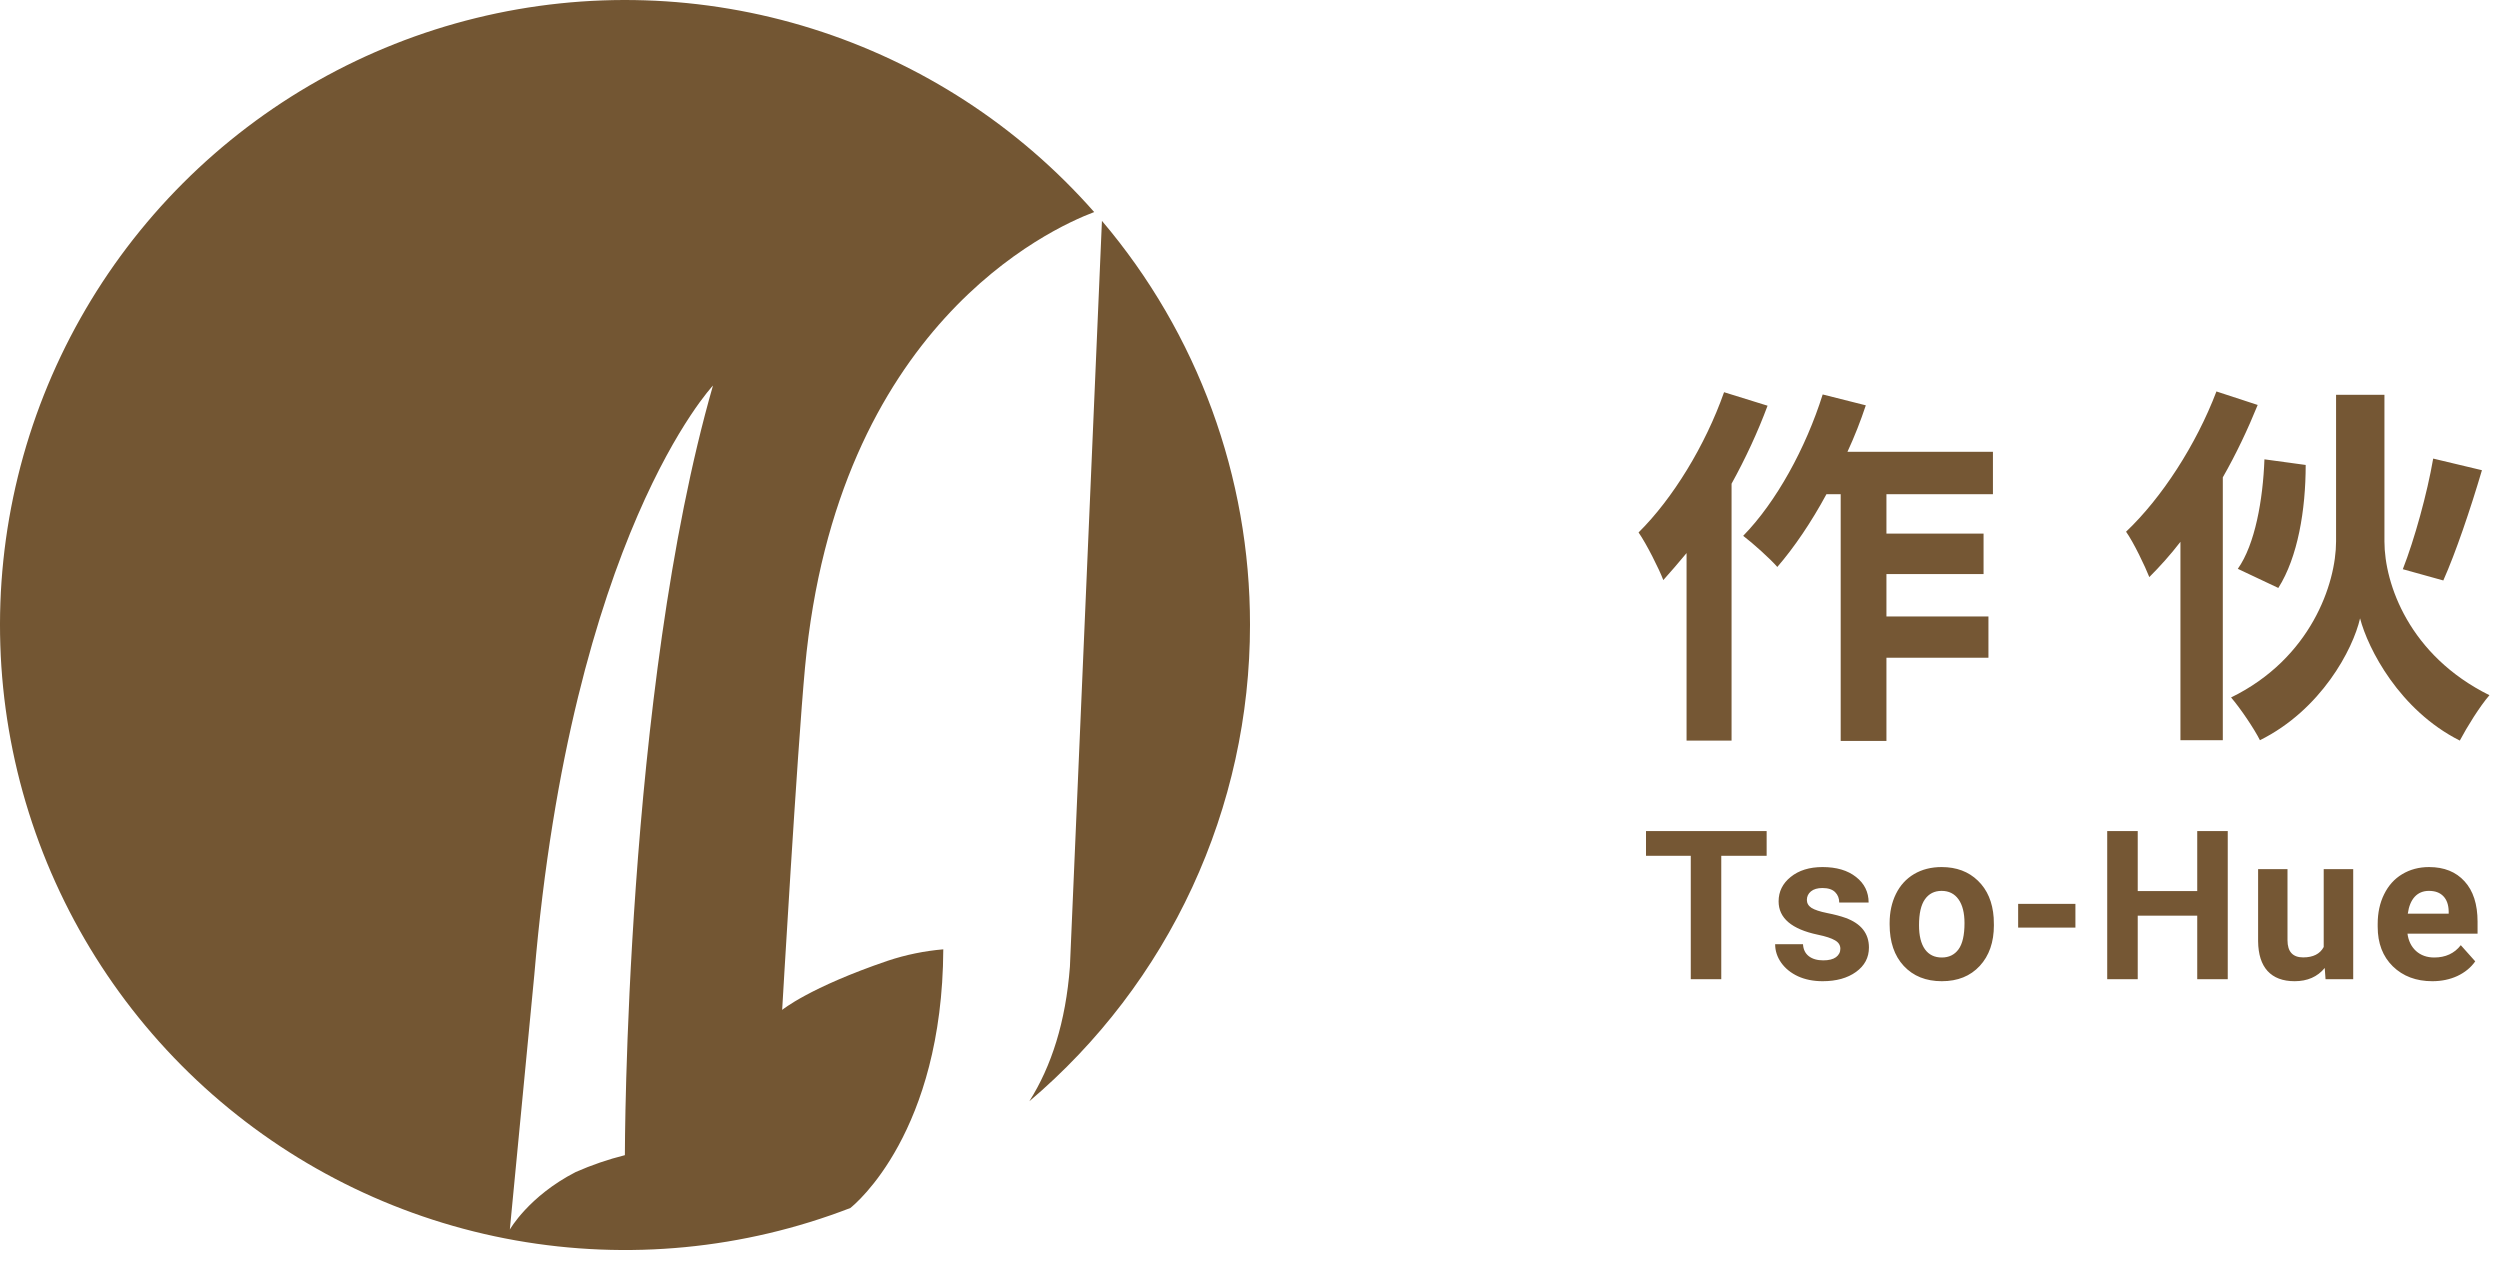
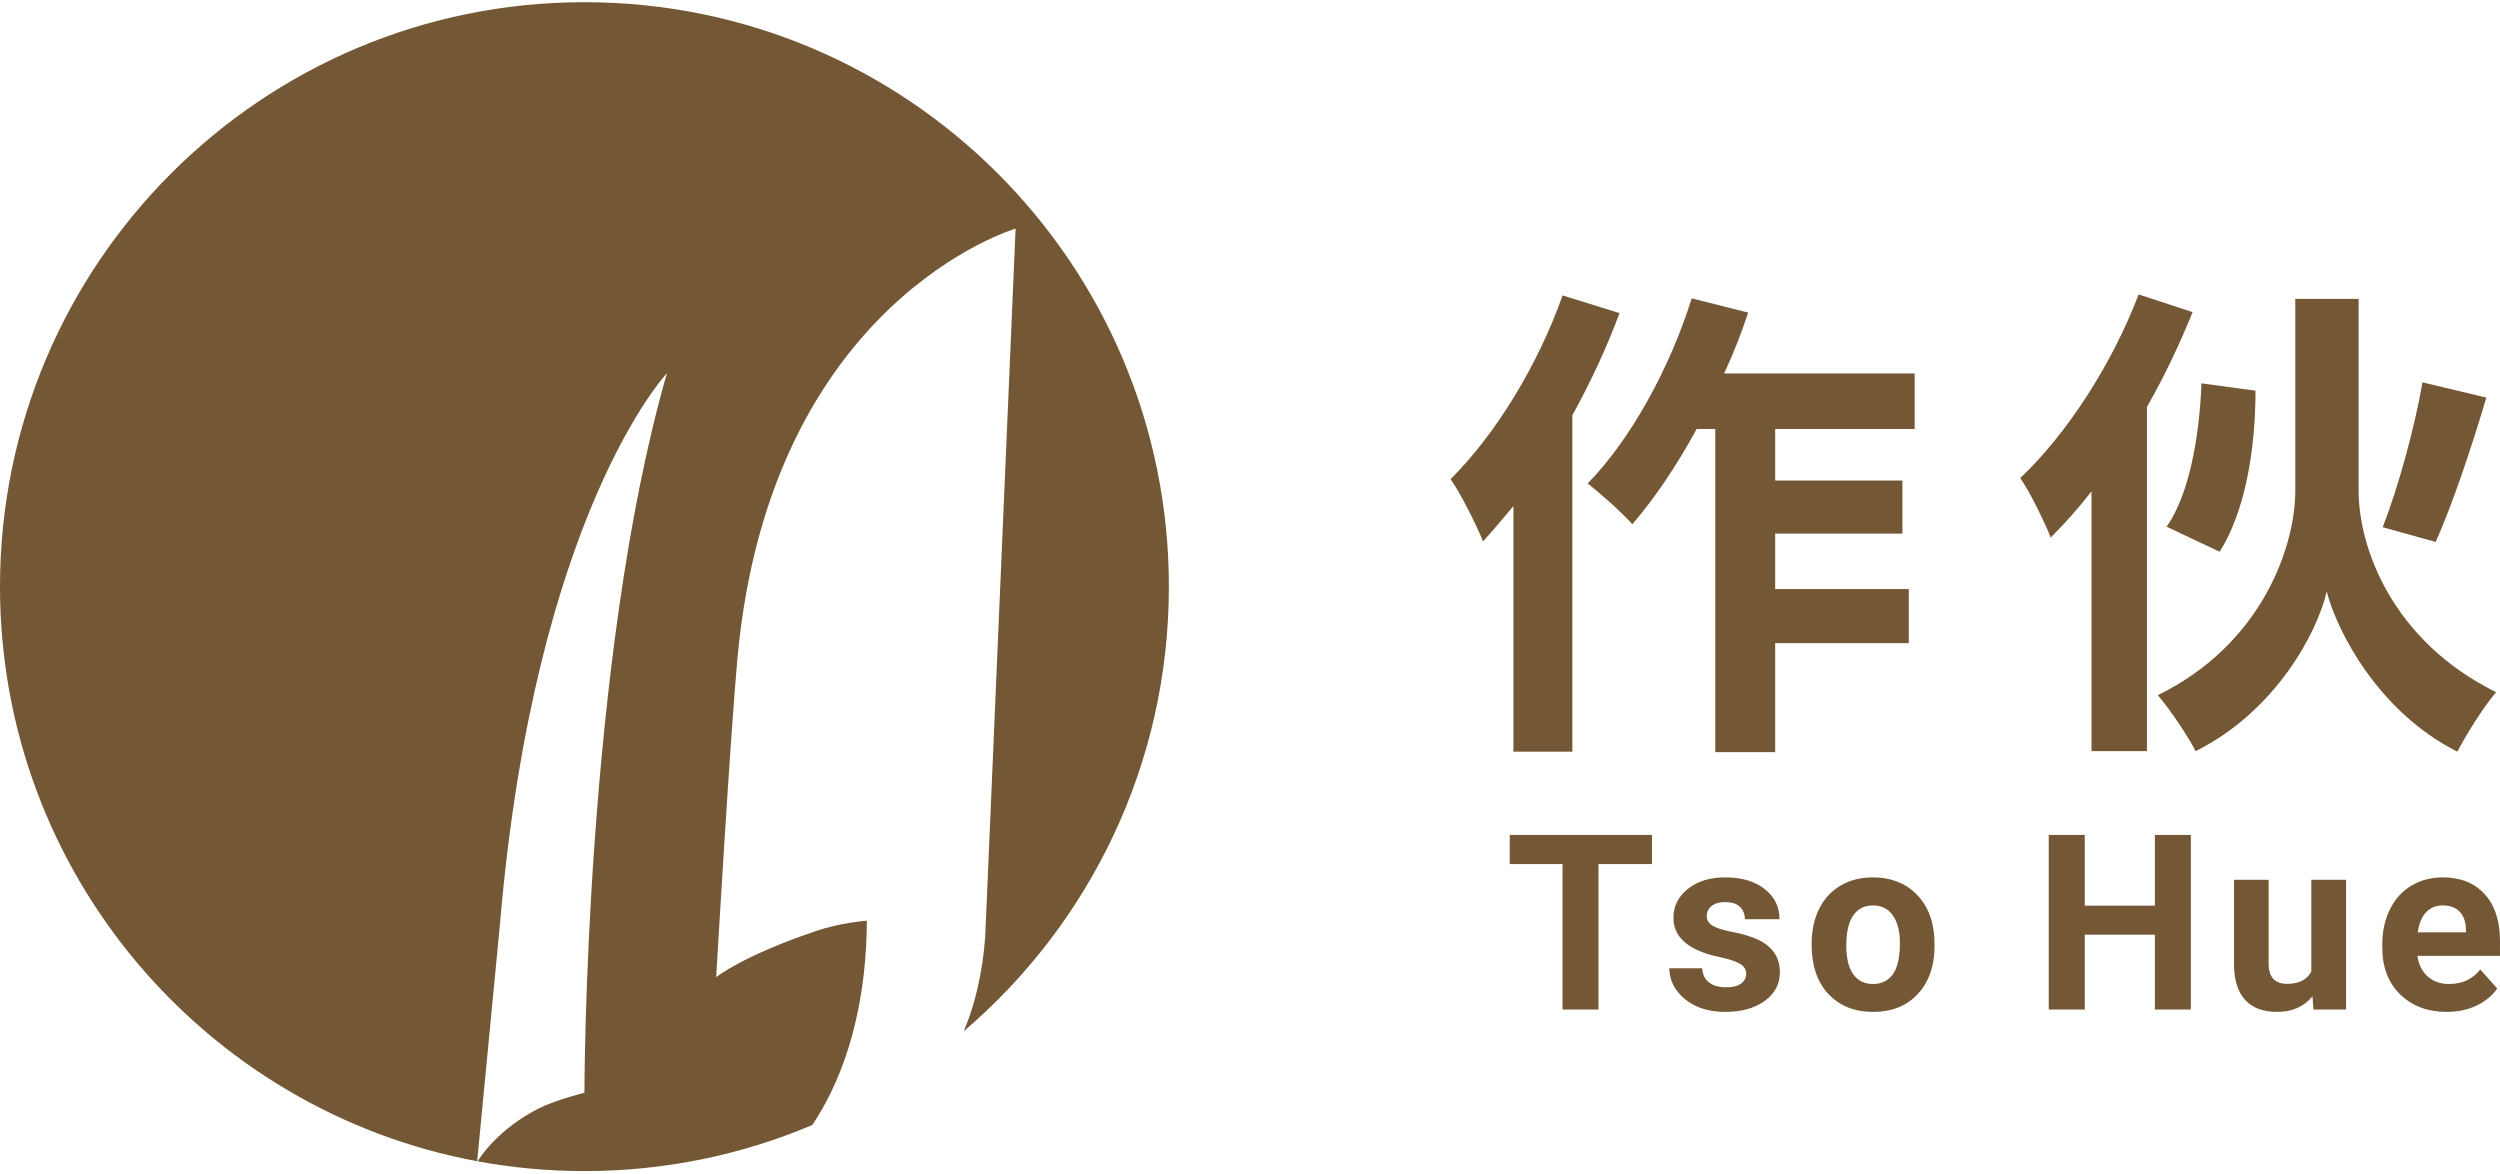
- <svg xmlns="http://www.w3.org/2000/svg" width="120" height="61" viewBox="0 0 120 61" fill="none">
-   <path d="M82.755 18.826C81.855 21.382 80.289 23.938 78.651 25.558C79.029 26.098 79.641 27.322 79.839 27.844C80.199 27.448 80.577 26.998 80.955 26.548V35.548H83.115V23.218C83.781 22.012 84.375 20.734 84.843 19.474L82.755 18.826ZM95.661 23.722V21.688H88.677C89.019 20.95 89.307 20.212 89.559 19.456L87.489 18.934C86.679 21.508 85.257 24.1 83.673 25.72C84.123 26.062 84.969 26.818 85.311 27.214C86.121 26.278 86.949 25.054 87.669 23.722H88.353V35.566H90.549V31.57H95.445V29.59H90.549V27.556H95.211V25.612H90.549V23.722H95.661ZM116.793 22.012C116.505 23.686 115.893 25.9 115.335 27.322L117.279 27.862C117.873 26.53 118.575 24.46 119.133 22.57L116.793 22.012ZM109.359 28.222C110.295 26.746 110.673 24.478 110.673 22.318L108.693 22.048C108.621 23.992 108.243 26.134 107.415 27.304L109.359 28.222ZM106.389 18.79C105.417 21.346 103.761 23.902 102.051 25.522C102.411 26.026 102.969 27.196 103.167 27.7C103.671 27.196 104.175 26.638 104.661 26.008V35.53H106.695V22.912C107.343 21.778 107.901 20.59 108.369 19.438L106.389 18.79ZM114.453 18.952H112.131V25.99C112.131 28.006 110.925 31.606 107.091 33.478C107.541 34 108.207 34.99 108.477 35.53C111.411 34.072 112.941 31.174 113.283 29.68C113.661 31.138 115.173 34.09 118.071 35.548C118.413 34.9 119.025 33.91 119.493 33.37C115.641 31.462 114.453 28.024 114.453 25.99V18.952ZM84.799 41.077H82.621V47H81.157V41.077H79.008V39.891H84.799V41.077ZM88.337 45.54C88.337 45.367 88.25 45.232 88.078 45.135C87.909 45.034 87.635 44.944 87.257 44.866C86.001 44.602 85.373 44.069 85.373 43.265C85.373 42.796 85.566 42.405 85.954 42.093C86.344 41.777 86.854 41.619 87.482 41.619C88.153 41.619 88.688 41.777 89.088 42.093C89.492 42.408 89.694 42.819 89.694 43.323H88.283C88.283 43.121 88.218 42.955 88.088 42.825C87.957 42.692 87.754 42.625 87.477 42.625C87.24 42.625 87.056 42.679 86.925 42.786C86.795 42.894 86.73 43.03 86.73 43.196C86.73 43.352 86.803 43.48 86.95 43.577C87.1 43.672 87.35 43.755 87.702 43.826C88.053 43.895 88.35 43.973 88.59 44.06C89.336 44.334 89.709 44.808 89.709 45.481C89.709 45.963 89.502 46.354 89.088 46.653C88.675 46.95 88.141 47.098 87.487 47.098C87.044 47.098 86.65 47.02 86.305 46.863C85.963 46.704 85.695 46.487 85.5 46.214C85.304 45.937 85.207 45.639 85.207 45.32H86.544C86.558 45.571 86.65 45.763 86.823 45.897C86.995 46.03 87.227 46.097 87.516 46.097C87.786 46.097 87.99 46.046 88.127 45.945C88.266 45.841 88.337 45.706 88.337 45.54ZM90.702 44.31C90.702 43.785 90.803 43.318 91.005 42.908C91.207 42.498 91.496 42.181 91.874 41.956C92.255 41.731 92.696 41.619 93.197 41.619C93.91 41.619 94.491 41.837 94.94 42.273C95.393 42.71 95.645 43.302 95.697 44.051L95.707 44.412C95.707 45.223 95.481 45.874 95.028 46.365C94.576 46.853 93.969 47.098 93.207 47.098C92.445 47.098 91.836 46.853 91.381 46.365C90.928 45.877 90.702 45.213 90.702 44.373V44.31ZM92.113 44.412C92.113 44.913 92.207 45.297 92.396 45.565C92.585 45.828 92.855 45.96 93.207 45.96C93.549 45.96 93.816 45.83 94.008 45.569C94.2 45.306 94.296 44.886 94.296 44.31C94.296 43.818 94.2 43.437 94.008 43.167C93.816 42.897 93.545 42.762 93.197 42.762C92.852 42.762 92.585 42.897 92.396 43.167C92.207 43.434 92.113 43.849 92.113 44.412ZM99.62 44.524H96.871V43.387H99.62V44.524ZM106.932 47H105.467V43.953H102.611V47H101.146V39.891H102.611V42.772H105.467V39.891H106.932V47ZM111.587 46.463C111.239 46.886 110.757 47.098 110.142 47.098C109.576 47.098 109.143 46.935 108.843 46.609C108.547 46.284 108.396 45.807 108.389 45.179V41.717H109.8V45.13C109.8 45.68 110.051 45.955 110.552 45.955C111.031 45.955 111.359 45.789 111.538 45.457V41.717H112.954V47H111.626L111.587 46.463ZM116.751 47.098C115.976 47.098 115.344 46.86 114.856 46.385C114.371 45.91 114.129 45.276 114.129 44.485V44.349C114.129 43.818 114.231 43.344 114.436 42.928C114.641 42.508 114.931 42.185 115.305 41.961C115.683 41.733 116.113 41.619 116.594 41.619C117.317 41.619 117.885 41.847 118.298 42.303C118.715 42.758 118.923 43.405 118.923 44.241V44.817H115.559C115.605 45.162 115.741 45.439 115.969 45.648C116.2 45.856 116.492 45.96 116.843 45.96C117.387 45.96 117.812 45.763 118.118 45.369L118.811 46.145C118.6 46.445 118.313 46.679 117.952 46.849C117.59 47.015 117.19 47.098 116.751 47.098ZM116.589 42.762C116.31 42.762 116.082 42.856 115.906 43.045C115.733 43.234 115.623 43.504 115.574 43.855H117.537V43.743C117.53 43.431 117.446 43.19 117.283 43.02C117.12 42.848 116.889 42.762 116.589 42.762Z" fill="#755734" />
-   <path d="M45.278 45.568C44.373 45.645 43.481 45.828 42.62 46.114C38.843 47.399 37.544 48.475 37.544 48.475C37.544 48.475 38.26 36.129 38.641 32.034C40.165 15.659 50.38 10.984 52.521 10.179C48.898 6.063 44.216 3.019 38.984 1.377C33.753 -0.265 28.171 -0.442 22.846 0.866C17.521 2.173 12.656 4.916 8.78 8.794C4.904 12.673 2.165 17.54 0.861 22.866C-0.443 28.192 -0.263 33.773 1.383 39.004C3.028 44.235 6.076 48.914 10.194 52.534C14.313 56.154 19.345 58.577 24.743 59.537C30.142 60.498 35.701 59.961 40.815 57.985C41.065 57.788 45.233 54.346 45.278 45.568ZM29.994 55.448C29.185 55.651 28.396 55.922 27.633 56.258C25.372 57.421 24.472 59.018 24.472 59.018L25.647 46.791C27.439 25.696 34.223 18.506 34.223 18.506C29.994 33.239 29.994 55.448 29.994 55.448Z" fill="#735633" />
-   <path d="M60 29.991C60.008 22.889 57.489 16.016 52.893 10.601L51.356 46.403C51.154 49.055 50.469 51.18 49.409 52.859C52.73 50.045 55.398 46.542 57.227 42.593C59.056 38.644 60.002 34.343 60 29.991V29.991Z" fill="#735633" />
+ <svg xmlns="http://www.w3.org/2000/svg" width="257pt" height="120.61pt" viewBox="0 0 257.95 120.61" version="1.1">
+   <defs>
+     <clipPath id="clip1">
+       <path d="M 0 0 L 121 0 L 121 120.609 L 0 120.609 Z M 0 0 " />
+     </clipPath>
+     <clipPath id="clip2">
+       <path d="M 149 30 L 257.949 30 L 257.949 105 L 149 105 Z M 149 30 " />
+     </clipPath>
+   </defs>
+   <g id="surface1">
+     <g clip-path="url(#clip1)" clip-rule="nonzero">
+       <path style=" stroke:none;fill-rule:nonzero;fill:rgb(45.499%,34.099%,20.399%);fill-opacity:1;" d="M 60.301 0.004 C 26.996 0.004 0 27.004 0 60.309 C 0 89.832 21.219 114.395 49.234 119.594 L 51.586 95.125 C 55.188 52.73 68.816 38.281 68.816 38.281 C 60.301 67.887 60.301 112.523 60.301 112.523 C 60.301 112.523 57.246 113.297 55.582 114.148 C 51.453 116.25 49.602 119.074 49.281 119.602 C 52.855 120.262 56.539 120.609 60.301 120.609 C 68.641 120.609 76.586 118.918 83.812 115.855 C 86.344 112.086 89.383 105.367 89.441 94.777 C 89.441 94.777 86.832 94.941 84.098 95.871 C 76.508 98.453 73.895 100.602 73.895 100.602 C 73.895 100.602 75.336 75.793 76.102 67.562 C 79.527 30.766 104.789 23.367 104.789 23.367 L 101.652 96.473 C 101.367 100.211 100.605 103.426 99.441 106.18 C 112.395 95.117 120.605 78.672 120.605 60.309 C 120.605 27.004 93.605 0.004 60.301 0.004 " />
+     </g>
+     <g clip-path="url(#clip2)" clip-rule="nonzero">
+       <path style=" stroke:none;fill-rule:nonzero;fill:rgb(45.499%,34.099%,20.399%);fill-opacity:1;" d="M 252.039 93.199 C 251.328 93.199 250.754 93.438 250.309 93.918 C 249.871 94.395 249.59 95.082 249.465 95.973 L 254.438 95.973 L 254.438 95.688 C 254.422 94.895 254.207 94.285 253.797 93.855 C 253.383 93.418 252.797 93.199 252.039 93.199 M 252.445 104.184 C 250.484 104.184 248.887 103.582 247.648 102.379 C 246.422 101.176 245.805 99.57 245.805 97.566 L 245.805 97.223 C 245.805 95.875 246.062 94.676 246.586 93.621 C 247.105 92.559 247.84 91.742 248.785 91.172 C 249.742 90.594 250.832 90.305 252.051 90.305 C 253.883 90.305 255.32 90.883 256.371 92.039 C 257.426 93.191 257.953 94.828 257.953 96.949 L 257.953 98.406 L 249.43 98.406 C 249.547 99.281 249.891 99.984 250.469 100.512 C 251.055 101.039 251.793 101.305 252.684 101.305 C 254.062 101.305 255.137 100.805 255.91 99.805 L 257.668 101.773 C 257.133 102.531 256.406 103.125 255.488 103.555 C 254.574 103.977 253.562 104.184 252.445 104.184 M 238.605 102.578 C 237.723 103.648 236.504 104.184 234.945 104.184 C 233.512 104.184 232.414 103.773 231.652 102.949 C 230.902 102.125 230.52 100.914 230.504 99.324 L 230.504 90.555 L 234.078 90.555 L 234.078 99.199 C 234.078 100.594 234.715 101.289 235.984 101.289 C 237.195 101.289 238.027 100.871 238.48 100.027 L 238.48 90.555 L 242.07 90.555 L 242.07 103.938 L 238.703 103.938 Z M 226.051 103.938 L 222.34 103.938 L 222.34 96.219 L 215.105 96.219 L 215.105 103.938 L 211.391 103.938 L 211.391 85.926 L 215.105 85.926 L 215.105 93.227 L 222.34 93.227 L 222.34 85.926 L 226.051 85.926 Z M 190.5 97.383 C 190.5 98.652 190.738 99.625 191.219 100.301 C 191.695 100.969 192.383 101.305 193.27 101.305 C 194.137 101.305 194.812 100.973 195.301 100.312 C 195.789 99.645 196.031 98.582 196.031 97.121 C 196.031 95.875 195.789 94.91 195.301 94.227 C 194.812 93.543 194.129 93.199 193.246 93.199 C 192.371 93.199 191.695 93.543 191.219 94.227 C 190.738 94.902 190.5 95.953 190.5 97.383 M 186.926 97.121 C 186.926 95.793 187.184 94.609 187.691 93.57 C 188.203 92.531 188.938 91.727 189.895 91.16 C 190.859 90.59 191.977 90.305 193.246 90.305 C 195.055 90.305 196.523 90.859 197.664 91.965 C 198.812 93.066 199.449 94.57 199.582 96.469 L 199.605 97.383 C 199.605 99.434 199.031 101.086 197.887 102.328 C 196.738 103.566 195.203 104.184 193.27 104.184 C 191.344 104.184 189.801 103.566 188.645 102.328 C 187.5 101.094 186.926 99.41 186.926 97.281 Z M 180.172 100.238 C 180.172 99.805 179.953 99.461 179.52 99.215 C 179.09 98.957 178.395 98.73 177.438 98.531 C 174.254 97.863 172.664 96.512 172.664 94.473 C 172.664 93.285 173.152 92.297 174.137 91.508 C 175.125 90.707 176.414 90.305 178.008 90.305 C 179.707 90.305 181.062 90.707 182.078 91.508 C 183.102 92.305 183.609 93.344 183.609 94.621 L 180.035 94.621 C 180.035 94.113 179.871 93.691 179.543 93.359 C 179.215 93.023 178.695 92.855 177.996 92.855 C 177.395 92.855 176.93 92.988 176.598 93.262 C 176.27 93.535 176.102 93.883 176.102 94.301 C 176.102 94.695 176.289 95.02 176.66 95.266 C 177.039 95.508 177.676 95.715 178.562 95.898 C 179.453 96.07 180.207 96.27 180.816 96.492 C 182.703 97.184 183.648 98.383 183.648 100.09 C 183.648 101.312 183.125 102.301 182.078 103.059 C 181.031 103.809 179.68 104.184 178.02 104.184 C 176.898 104.184 175.898 103.988 175.027 103.594 C 174.16 103.188 173.48 102.641 172.984 101.945 C 172.488 101.246 172.242 100.492 172.242 99.684 L 175.633 99.684 C 175.664 100.316 175.898 100.805 176.34 101.141 C 176.773 101.48 177.359 101.648 178.094 101.648 C 178.777 101.648 179.297 101.523 179.641 101.266 C 179.996 101.004 180.172 100.66 180.172 100.238 M 170.449 88.934 L 164.934 88.934 L 164.934 103.938 L 161.223 103.938 L 161.223 88.934 L 155.777 88.934 L 155.777 85.926 L 170.449 85.926 Z M 243.363 30.613 L 236.828 30.613 L 236.828 50.426 C 236.828 56.102 233.434 66.234 222.641 71.504 C 223.906 72.973 225.781 75.762 226.539 77.281 C 234.801 73.176 239.105 65.016 240.07 60.812 C 241.133 64.918 245.391 73.227 253.547 77.332 C 254.512 75.508 256.234 72.719 257.551 71.199 C 246.707 65.828 243.363 56.148 243.363 50.426 Z M 220.664 30.156 C 217.926 37.352 213.266 44.547 208.449 49.105 C 209.465 50.527 211.035 53.82 211.594 55.238 C 213.012 53.82 214.43 52.25 215.801 50.477 L 215.801 77.281 L 221.523 77.281 L 221.523 41.762 C 223.348 38.566 224.922 35.223 226.234 31.98 Z M 229.023 56.707 C 231.656 52.555 232.723 46.168 232.723 40.09 L 227.148 39.328 C 226.945 44.801 225.883 50.828 223.551 54.121 Z M 249.949 39.227 C 249.141 43.938 247.418 50.172 245.848 54.176 L 251.316 55.695 C 252.988 51.945 254.969 46.117 256.539 40.797 Z M 197.555 44.039 L 197.555 38.312 L 177.895 38.312 C 178.859 36.238 179.672 34.16 180.379 32.031 L 174.551 30.562 C 172.27 37.809 168.27 45.105 163.812 49.664 C 165.074 50.625 167.457 52.754 168.422 53.871 C 170.699 51.234 173.031 47.789 175.059 44.039 L 176.984 44.039 L 176.984 77.383 L 183.164 77.383 L 183.164 66.133 L 196.949 66.133 L 196.949 60.559 L 183.164 60.559 L 183.164 54.832 L 196.289 54.832 L 196.289 49.359 L 183.164 49.359 L 183.164 44.039 Z M 161.227 30.258 C 158.691 37.453 154.281 44.648 149.672 49.207 C 150.734 50.73 152.461 54.176 153.016 55.645 C 154.031 54.527 155.094 53.262 156.156 51.996 L 156.156 77.332 L 162.238 77.332 L 162.238 42.621 C 164.113 39.227 165.785 35.629 167.102 32.082 " />
+     </g>
+   </g>
</svg>
